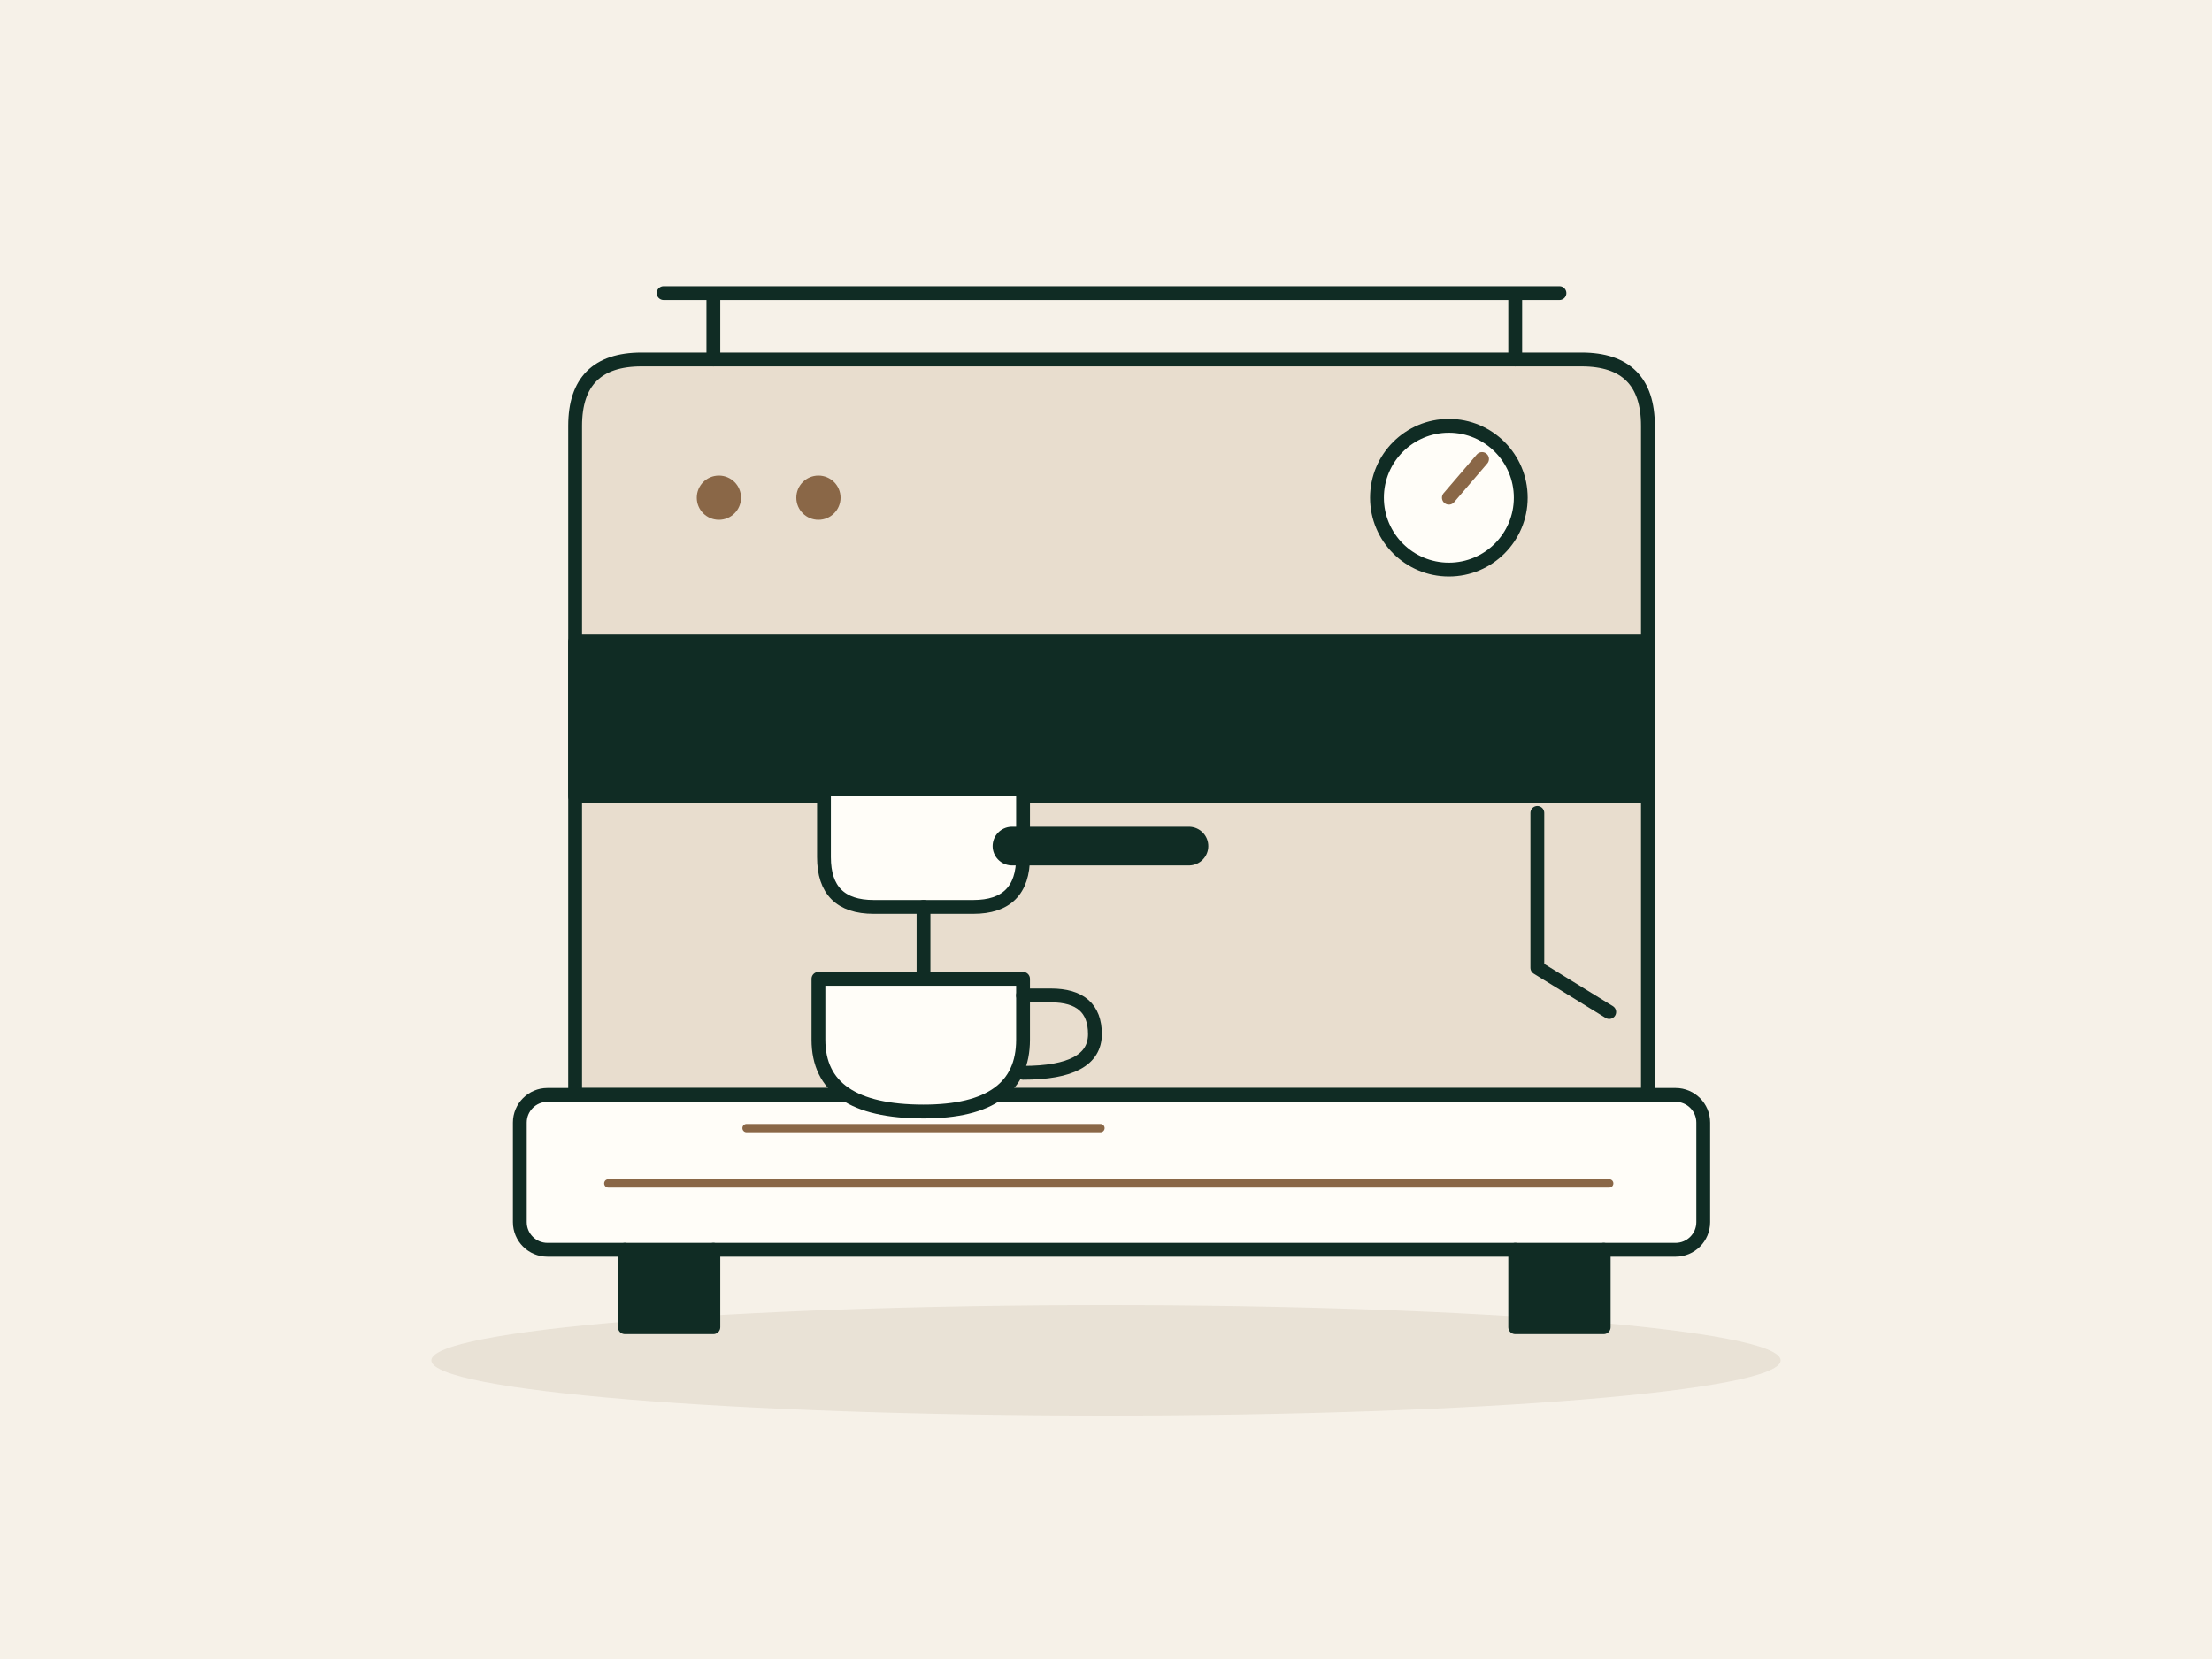
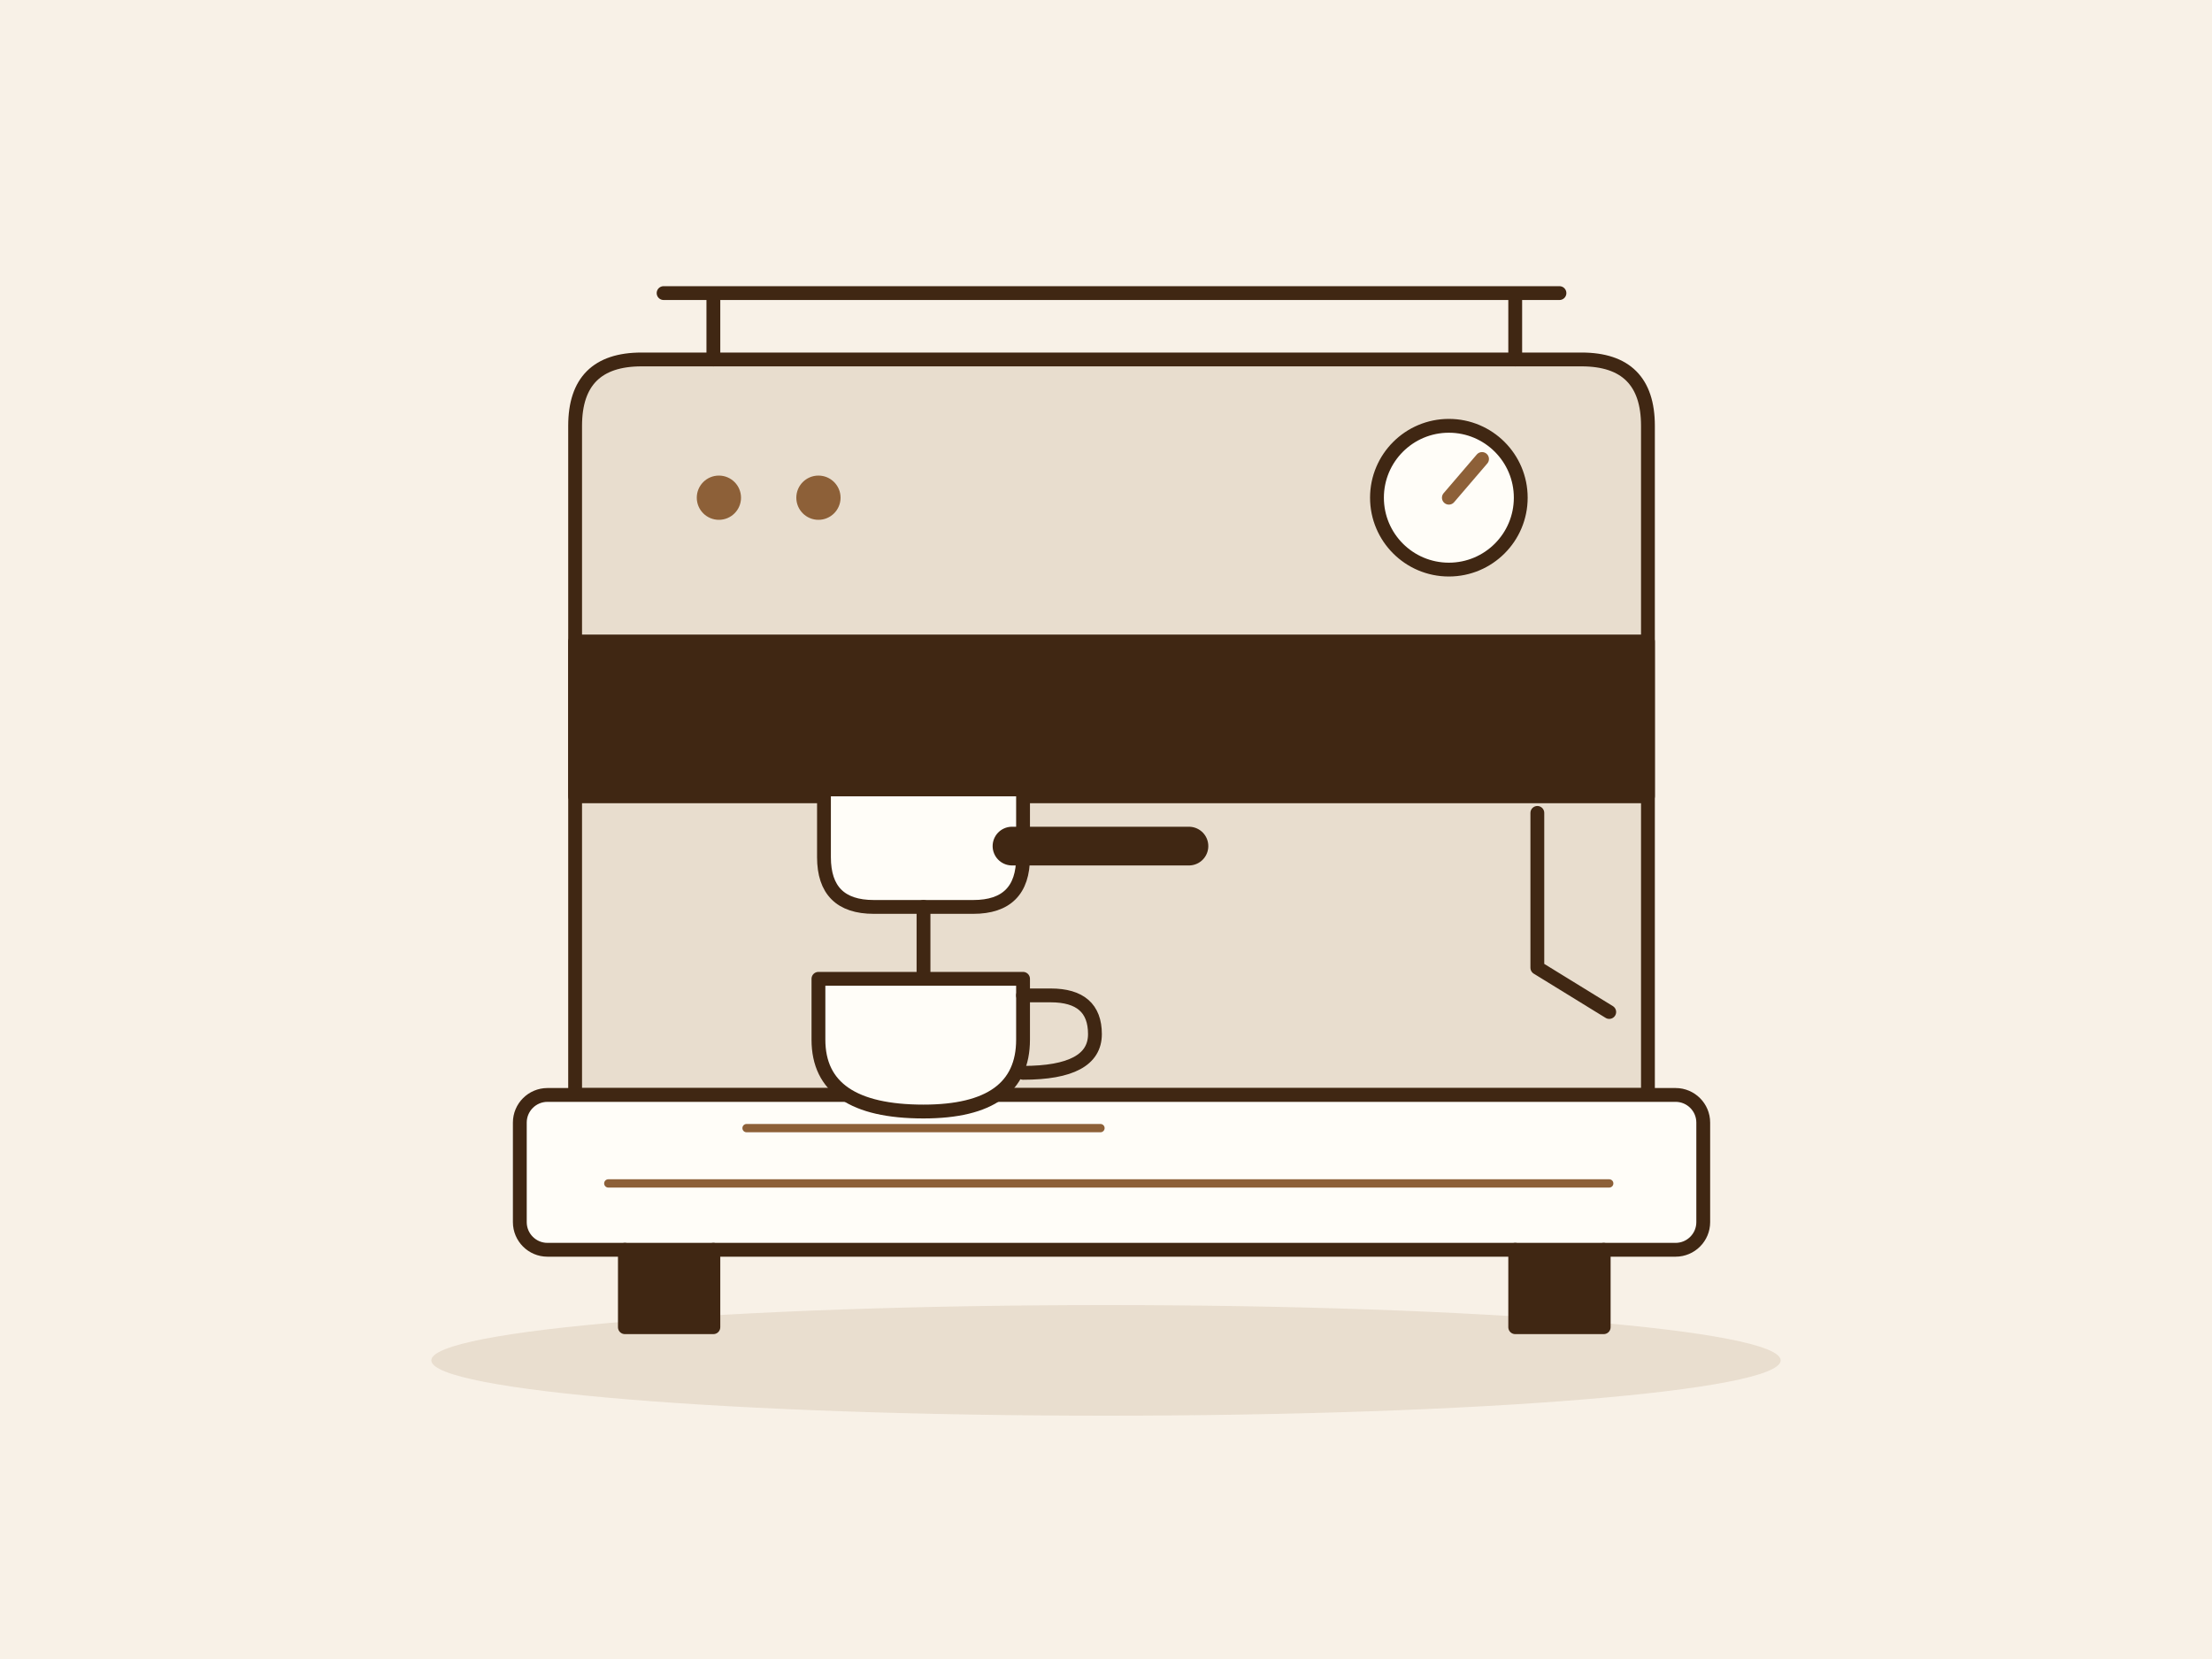
<svg xmlns="http://www.w3.org/2000/svg" width="400" height="300" viewBox="0 0 400 300" role="img" aria-labelledby="equipment-title equipment-desc">
-   <rect width="400" height="300" fill="#F6F1E8" />
-   <ellipse cx="200" cy="246" rx="122" ry="10" fill="#DED5C7" opacity="0.55" />
-   <g stroke="#102C24" stroke-width="2.5" stroke-linecap="round" stroke-linejoin="round">
+   <rect width="400" height="300" fill="#F8F1E7" />
+   <ellipse cx="200" cy="246" rx="122" ry="10" fill="#DDCEBB" opacity="0.55" />
+   <g stroke="#402713" stroke-width="2.5" stroke-linecap="round" stroke-linejoin="round">
    <path d="M104 77Q104 65 116 65H286Q298 65 298 77V198H104Z" fill="#E8DDCE" />
-     <path d="M104 116H298V144H104Z" fill="#102C24" />
+     <path d="M104 116H298V144H104Z" fill="#402713" />
    <path d="M120 53H282M129 53V65M274 53V65" fill="none" />
    <rect x="94" y="198" width="214" height="28" rx="5" fill="#FFFDF8" />
-     <path d="M113 226V240H129V226M274 226V240H290V226" fill="#102C24" />
+     <path d="M113 226V240H129V226M274 226V240H290V226" fill="#402713" />
    <circle cx="262" cy="90" r="13" fill="#FFFDF8" />
-     <path d="M262 90L268 83" fill="none" stroke="#8A6747" />
-     <circle cx="130" cy="90" r="4" fill="#8A6747" stroke="none" />
-     <circle cx="148" cy="90" r="4" fill="#8A6747" stroke="none" />
+     <path d="M262 90L268 83" fill="none" stroke="#8D6038" />
+     <circle cx="130" cy="90" r="4" fill="#8D6038" stroke="none" />
+     <circle cx="148" cy="90" r="4" fill="#8D6038" stroke="none" />
    <path d="M149 144V155Q149 164 158 164H176Q185 164 185 155V144" fill="#FFFDF8" />
    <path d="M183 153H215" stroke-width="7" />
    <path d="M167 164V176M278 147V175L291 183" fill="none" />
    <path d="M148 177H185V188Q185 201 167 201Q148 201 148 188Z" fill="#FFFDF8" />
    <path d="M185 180H190Q198 180 198 187Q198 194 185 194" fill="none" />
-     <path d="M135 204H199M110 214H291" fill="none" stroke="#8A6747" stroke-width="1.5" />
+     <path d="M135 204H199M110 214H291" fill="none" stroke="#8D6038" stroke-width="1.5" />
  </g>
</svg>
